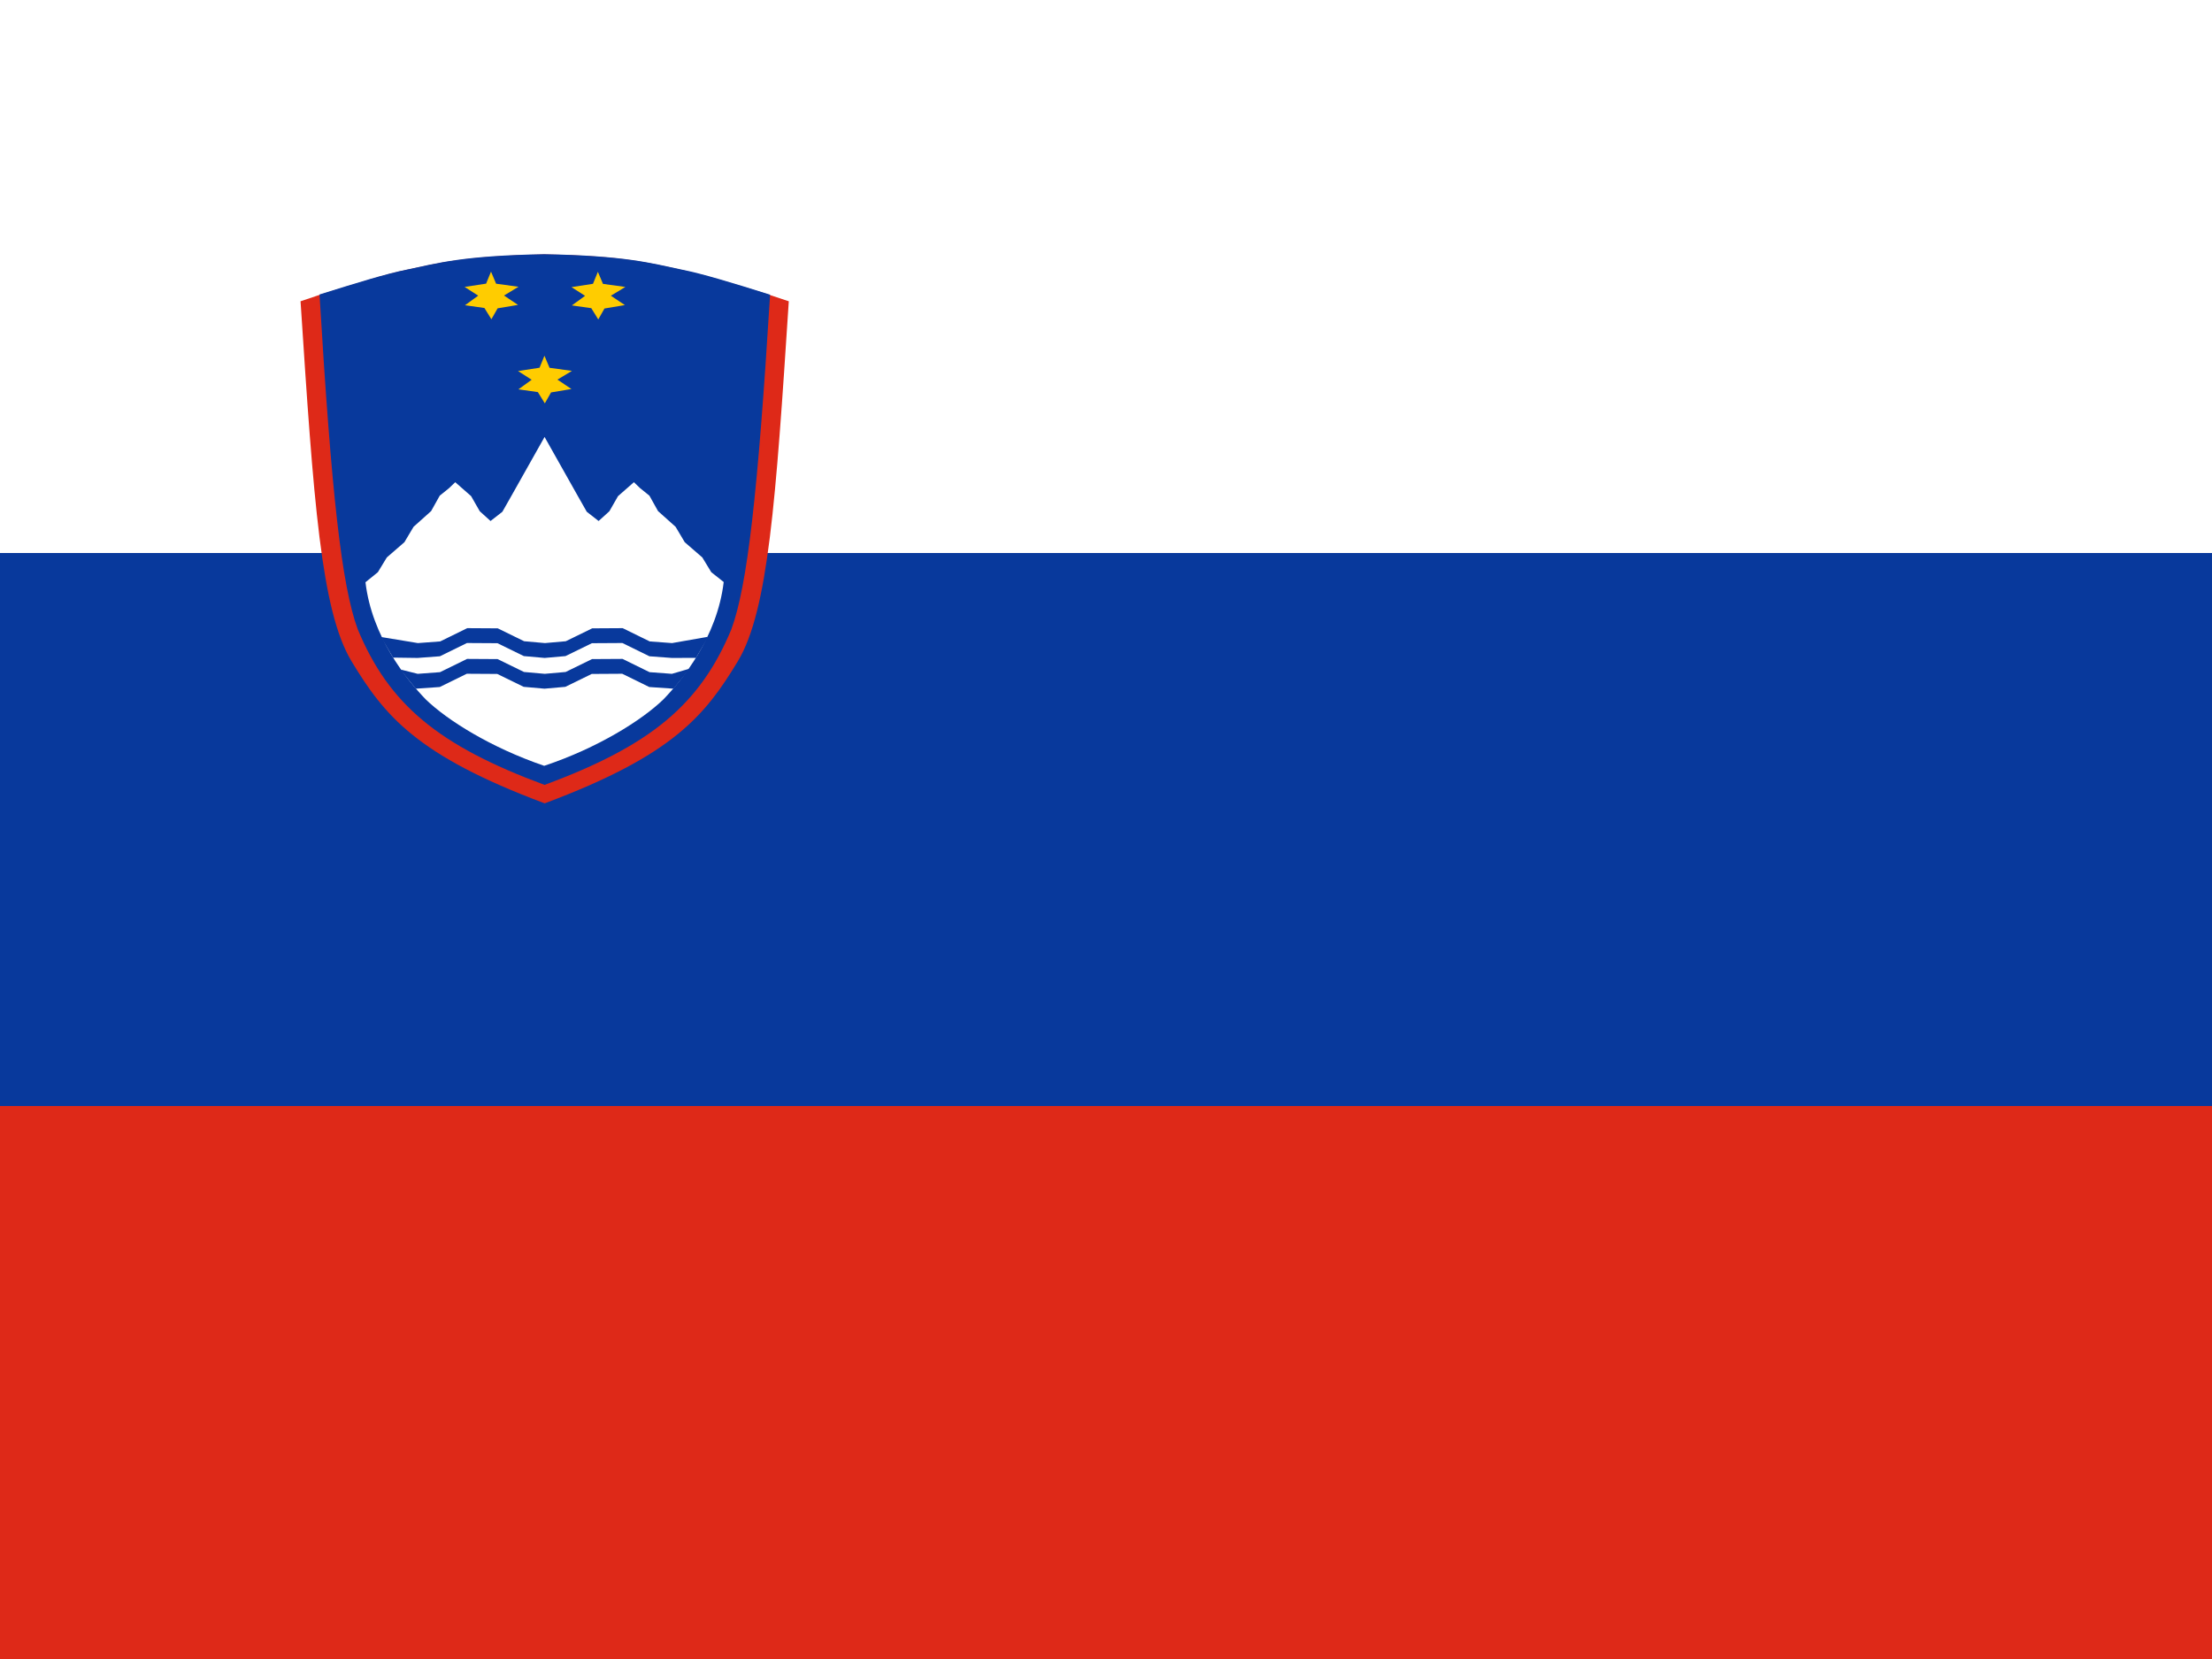
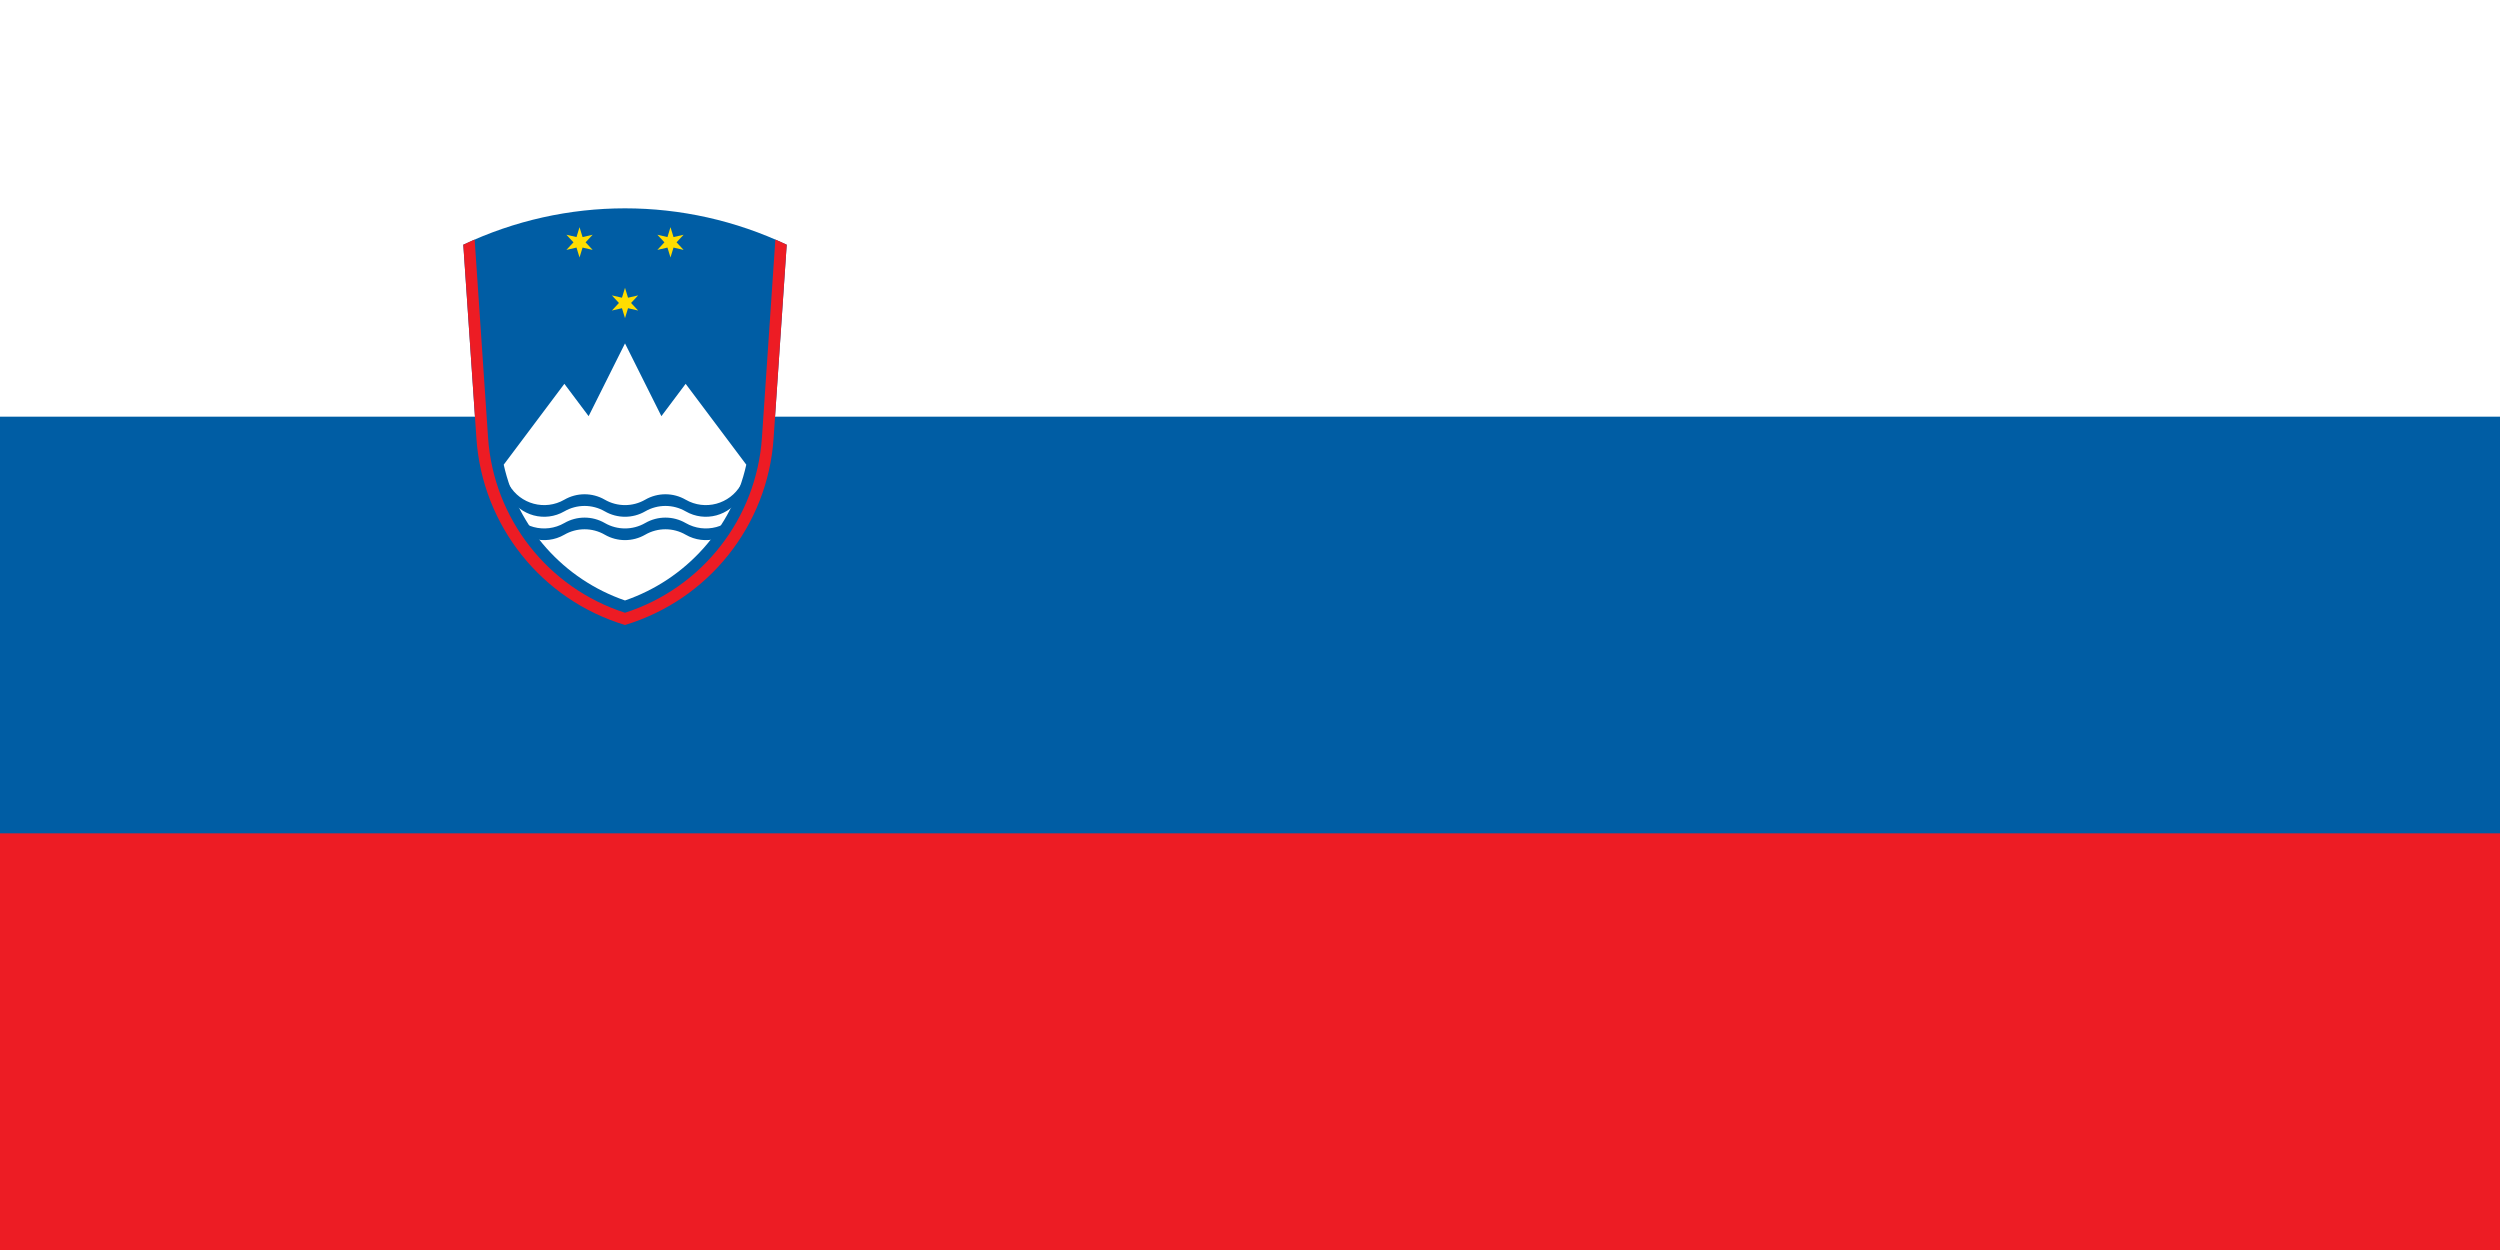
- <svg xmlns="http://www.w3.org/2000/svg" height="480" width="640" viewBox="0 0 640 480">
-   <defs>
-     <clipPath id="a">
-       <path fill-opacity=".67" d="M-15.067 0h682.67v512h-682.67z" />
-     </clipPath>
-   </defs>
-   <g fill-rule="evenodd" clip-path="url(#a)" transform="translate(14.125) scale(.9375)" stroke-width="1pt">
-     <path fill="#fff" d="M-62 0H962v512H-62z" />
-     <path fill="#de2918" d="M-62 341.33H962V512H-62z" />
-     <path fill="#08399c" d="M-62 170.67H962v170.67H-62z" />
-     <path d="M228.37 92.976c-4.02 61.651-6.322 95.436-15.709 111.07-10.15 16.789-20.025 29.081-59.63 43.882-39.61-14.81-49.48-27.1-59.633-43.89-9.387-15.63-11.69-49.41-15.709-111.06l5.853-1.971c11.783-3.594 20.574-6.484 27.077-7.767 9.313-1.971 17.228-4.2 42.257-4.722 25.029.43 32.983 2.797 42.296 4.768 6.45 1.375 15.617 4.081 27.312 7.744l5.884 1.948z" fill="#de2918" />
-     <path d="M222.6 90.955c-3.802 61.518-6.983 89.69-11.943 103.24-9.626 23.193-24.866 35.909-57.665 48.038-32.8-12.14-48.04-24.86-57.664-48.05-4.961-13.54-8.095-41.64-11.788-103.3 11.534-3.602 20.577-6.418 27.08-7.7 9.313-1.972 17.228-4.294 42.257-4.725 25.029.431 33.037 2.753 42.35 4.724 6.503 1.283 15.732 4.098 27.373 7.763z" fill="#08399c" />
-     <path d="M152.96 109.79l1.573 3.723 6.91.947-4.478 2.7 4.33 2.894-6.298 1.055-1.916 3.374-2.156-3.474-5.995-.85 4.08-2.958-4.2-2.691 6.635-1.017 1.515-3.703z" fill="#fc0" />
-     <path d="M208.28 179.62l-3.83-3.028-2.769-4.554-5.422-4.704-2.826-4.753-5.423-4.852-2.653-4.753-2.883-2.327-1.903-1.832-4.899 4.295-2.67 4.665-3.326 3.016-3.655-2.854-2.763-4.867L153 134.855l-10.26 18.217-2.763 4.867-3.654 2.854-3.327-3.016-2.67-4.665-4.898-4.295-1.904 1.832-2.883 2.328-2.653 4.752-5.423 4.852-2.825 4.753-5.423 4.704-2.768 4.554-3.821 3.099c1.984 16.886 12.748 30.116 18.613 36.168 6.545 6.355 20.039 14.858 36.54 20.486 16.548-5.508 30.229-14.131 36.774-20.486 5.865-6.052 16.629-19.282 18.625-36.239z" fill="#fff" />
-     <path d="M169.45 83.89l1.573 3.723 6.91.947-4.478 2.7 4.33 2.894-6.298 1.055-1.916 3.374-2.156-3.474-5.995-.85 4.08-2.958-4.2-2.691 6.635-1.017 1.515-3.703zM136.47 83.834l1.573 3.723 6.91.947-4.478 2.7 4.33 2.894-6.298 1.055-1.916 3.374-2.156-3.474-5.995-.85 4.08-2.958-4.2-2.691 6.635-1.017 1.515-3.703z" fill="#fc0" />
-     <path d="M199.72 203.03l-7.468.023-6.892-.513-8.348-4.094-9.409.056-8.149 3.981-6.427.569-6.428-.569-8.148-3.98-9.41-.057-8.347 4.094-6.892.513-7.562-.104-3.652-6.187.136-.142 11.172 1.848 6.891-.512 8.348-4.095 9.41.057 8.148 3.981 6.427.568 6.428-.568 8.148-3.981 9.41-.057 8.347 4.095 6.892.512 10.874-1.906.144.286-3.643 6.182zM113.25 212.54l7.393-.513 8.348-4.094 9.409.057 8.148 3.98 6.428.569 6.427-.568 8.149-3.981 9.41-.057 8.347 4.094 7.493.513 4.835-5.96-.163-.135-5.18 1.51-6.892-.512-8.347-4.094-9.41.056-8.148 3.981-6.428.569-6.427-.569-8.149-3.98-9.409-.057-8.347 4.094-6.892.513-5.077-1.28-.061.25 4.543 5.614z" fill="#08399c" />
+ <svg xmlns="http://www.w3.org/2000/svg" xmlns:xlink="http://www.w3.org/1999/xlink" height="600" width="1200" version="1.1" viewBox="0 0 12 6">
+   <rect width="12" fill="#ed1c24" height="6" />
+   <rect width="12" fill="#005da4" height="4" />
+   <rect width="12" fill="#fff" height="2" />
+   <g transform="translate(2.2238 1) scale(.12937)">
+     <svg width="12" viewBox="-120 -190.223 240 309.188" height="15.459">
+       <path d="m110.26-19.478l9.74-143.75a280.22 280.22 0 0 0 -240 0l9.74 143.75a155.61 155.61 0 0 0 110.26 138.45 155.61 155.61 0 0 0 110.26 -138.45" fill="#005da4" />
+       <path d="m-90 0a138.29 138.29 0 0 0 90 100.77 138.29 138.29 0 0 0 90 -100.77l-45-60-18 24-27-54-27 54-18-24-45 60" fill="#fff" />
+       <g id="wave" fill="#005da4" transform="scale(5) translate(0 5.1962)">
+         <path d="m-17.196-2.196a6 6 0 0 0 8.196 2.196 6 6 0 0 1 6 0 6 6 0 0 0 6 0 6 6 0 0 1 6 0 6 6 0 0 0 8.196 -2.196v1.732a6 6 0 0 1 -8.196 2.196 6 6 0 0 0 -6 0 6 6 0 0 1 -6 0 6 6 0 0 0 -6 0 6 6 0 0 1 -8.196 -2.196z" />
+       </g>
+       <use xlink:href="#wave" transform="translate(0 17.321)" />
+       <g id="s" transform="translate(0,-120) scale(2.25)">
+         <path stroke-width=".2" d="m0-5l1 3.268 3.33-0.768-2.33 2.5 2.33 2.5-3.33-0.768-1 3.268-1-3.268-3.33 0.768 2.33-2.5-2.33-2.5 3.33 0.768z" fill="#fd0" />
+       </g>
+       <use xlink:href="#s" transform="translate(-33.75,-45)" />
+       <use xlink:href="#s" transform="translate(33.75,-45)" />
+       <path d="m-111.58-167.05l9.96 146.99a146.95 146.95 0 0 0 101.62 129.95 146.95 146.95 0 0 0 101.62 -129.95l9.96-146.99a280.22 280.22 0 0 0 8.42 3.82l-9.74 143.75a155.61 155.61 0 0 1 -110.26 138.45 155.61 155.61 0 0 1 -110.26 -138.45l-9.74-143.75a280.22 280.22 0 0 0 8.42 -3.82" fill="#ed1c24" />
+     </svg>
  </g>
</svg>
